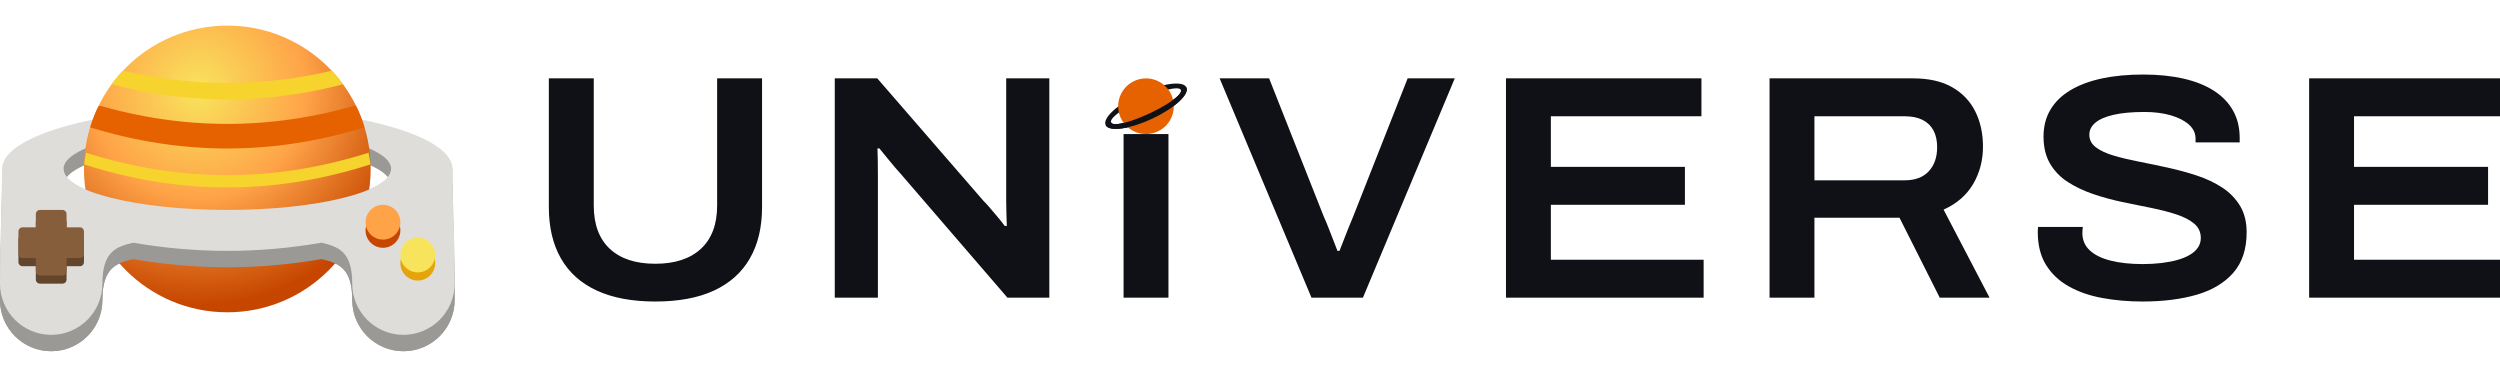
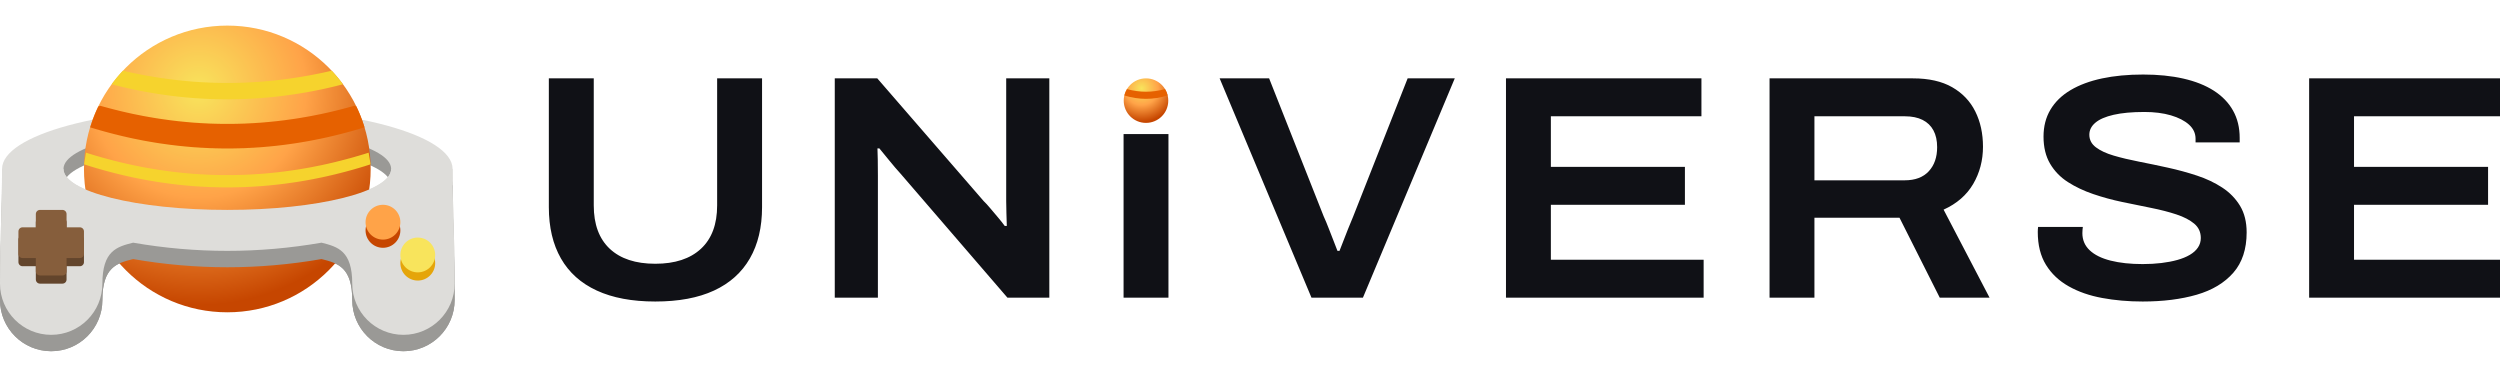
<svg xmlns="http://www.w3.org/2000/svg" width="610.38" height="92" color="#101116" viewBox="-1 18 610.38 92">
  <defs>
    <radialGradient id="mark-planet" gradientUnits="userSpaceOnUse" cx="57" cy="44.75" r="52.5">
      <stop offset="0" stop-color="#f8e45c" />
      <stop offset="0.5" stop-color="#ffa348" />
      <stop offset="1" stop-color="#c64600" />
    </radialGradient>
  </defs>
  <g transform="translate(-9.5 -4.75)">
    <path d="M55 0A55 15 0 0 0 -55 0C-55 10 -55.5 16 -55.5 28A12.5 12.5 0 0 0 -30.5 28C-30.5 20 -27 19 -23 18Q0 22 23 18C27 19 30.5 20 30.5 28A12.5 12.5 0 0 0 55.5 28C55.5 16 55 10 55 0ZM-40 0a40 10 0 1 1 80 0a40 10 0 1 1 -80 0Z" fill="#9a9996" fill-rule="evenodd" transform="translate(64 68)" />
    <path d="M55 0A55 15 0 0 0 -55 0C-55 10 -55.5 16 -55.5 28A12.5 12.5 0 0 0 -30.5 28C-30.5 20 -27 19 -23 18Q0 22 23 18C27 19 30.5 20 30.5 28A12.5 12.5 0 0 0 55.5 28C55.5 16 55 10 55 0ZM-40 0a40 10 0 1 1 80 0a40 10 0 1 1 -80 0Z" fill="#deddda" fill-rule="evenodd" transform="translate(64 64)" />
    <circle cx="64" cy="64" r="35" fill="url(#mark-planet)" />
    <path d="M35.76 43.33 36 43 36.5 42.35 37 41.73 37.5 41.14 38 40.57 38.5 40.03 39 40.12 39.5 40.24 40 40.35 40.5 40.46 41 40.57 41.5 40.67 42 40.77 42.5 40.87 43 40.97 43.5 41.07 44 41.16 44.5 41.25 45 41.34 45.5 41.42 46 41.51 46.5 41.59 47 41.67 47.5 41.75 48 41.82 48.5 41.89 49 41.96 49.5 42.03 50 42.1 50.5 42.16 51 42.22 51.5 42.28 52 42.34 52.5 42.39 53 42.44 53.5 42.49 54 42.54 54.5 42.58 55 42.63 55.5 42.67 56 42.71 56.5 42.74 57 42.77 57.5 42.81 58 42.83 58.5 42.86 59 42.88 59.5 42.91 60 42.93 60.5 42.94 61 42.96 61.5 42.97 62 42.98 62.5 42.99 63 43 63.5 43 64 43 64.5 43 65 43 65.5 42.99 66 42.98 66.5 42.97 67 42.96 67.5 42.94 68 42.93 68.5 42.91 69 42.88 69.5 42.86 70 42.83 70.5 42.81 71 42.77 71.5 42.74 72 42.71 72.5 42.67 73 42.63 73.5 42.58 74 42.54 74.5 42.49 75 42.44 75.5 42.39 76 42.34 76.5 42.28 77 42.22 77.5 42.16 78 42.1 78.5 42.03 79 41.96 79.5 41.89 80 41.82 80.5 41.75 81 41.67 81.5 41.59 82 41.51 82.5 41.42 83 41.34 83.5 41.25 84 41.16 84.5 41.07 85 40.97 85.5 40.87 86 40.77 86.5 40.67 87 40.57 87.5 40.46 88 40.35 88.5 40.24 89 40.12 89.5 40.03 90 40.57 90.5 41.14 91 41.73 91.5 42.35 92 43 92.24 43.33 L92.24 43.33 92 43.39 91.5 43.52 91 43.64 90.5 43.77 90 43.89 89.5 44.01 89 44.12 88.5 44.24 88 44.35 87.5 44.46 87 44.57 86.5 44.67 86 44.77 85.5 44.87 85 44.97 84.5 45.07 84 45.16 83.5 45.25 83 45.34 82.5 45.42 82 45.51 81.5 45.59 81 45.67 80.5 45.75 80 45.82 79.5 45.89 79 45.96 78.5 46.03 78 46.1 77.5 46.16 77 46.22 76.5 46.28 76 46.34 75.5 46.39 75 46.44 74.5 46.49 74 46.54 73.5 46.58 73 46.63 72.5 46.67 72 46.71 71.5 46.74 71 46.77 70.5 46.81 70 46.83 69.5 46.86 69 46.88 68.5 46.91 68 46.93 67.5 46.94 67 46.96 66.5 46.97 66 46.98 65.5 46.99 65 47 64.5 47 64 47 63.5 47 63 47 62.5 46.99 62 46.98 61.5 46.97 61 46.96 60.5 46.94 60 46.93 59.5 46.91 59 46.88 58.5 46.86 58 46.83 57.5 46.81 57 46.77 56.5 46.74 56 46.71 55.5 46.67 55 46.63 54.5 46.58 54 46.54 53.5 46.49 53 46.44 52.5 46.39 52 46.34 51.5 46.28 51 46.22 50.5 46.16 50 46.1 49.5 46.03 49 45.96 48.5 45.89 48 45.82 47.5 45.75 47 45.67 46.5 45.59 46 45.51 45.5 45.42 45 45.34 44.5 45.25 44 45.16 43.5 45.07 43 44.97 42.5 44.87 42 44.77 41.5 44.67 41 44.57 40.5 44.46 40 44.35 39.5 44.24 39 44.12 38.5 44.01 38 43.89 37.5 43.77 37 43.64 36.5 43.52 36 43.39 35.76 43.33Z" fill="#f6d32d" />
    <path d="M30.51 53.84 31 52.34 31.5 51.01 32 49.82 32.5 48.74 33 48.58 33.5 48.72 34 48.86 34.5 48.99 35 49.13 35.5 49.26 36 49.39 36.5 49.52 37 49.64 37.5 49.77 38 49.89 38.5 50.01 39 50.12 39.5 50.24 40 50.35 40.5 50.46 41 50.57 41.5 50.67 42 50.77 42.5 50.87 43 50.97 43.5 51.07 44 51.16 44.5 51.25 45 51.34 45.5 51.42 46 51.51 46.5 51.59 47 51.67 47.5 51.75 48 51.82 48.5 51.89 49 51.96 49.5 52.03 50 52.1 50.5 52.16 51 52.22 51.5 52.28 52 52.34 52.5 52.39 53 52.44 53.5 52.49 54 52.54 54.5 52.58 55 52.63 55.5 52.67 56 52.71 56.5 52.74 57 52.77 57.5 52.81 58 52.83 58.5 52.86 59 52.88 59.5 52.91 60 52.93 60.5 52.94 61 52.96 61.5 52.97 62 52.98 62.5 52.99 63 53 63.5 53 64 53 64.5 53 65 53 65.5 52.99 66 52.98 66.5 52.97 67 52.96 67.5 52.94 68 52.93 68.5 52.91 69 52.88 69.5 52.86 70 52.83 70.5 52.81 71 52.77 71.5 52.74 72 52.71 72.5 52.67 73 52.63 73.5 52.58 74 52.54 74.5 52.49 75 52.44 75.5 52.39 76 52.34 76.5 52.28 77 52.22 77.5 52.16 78 52.1 78.5 52.03 79 51.96 79.5 51.89 80 51.82 80.5 51.75 81 51.67 81.5 51.59 82 51.51 82.5 51.42 83 51.34 83.5 51.25 84 51.16 84.5 51.07 85 50.97 85.5 50.87 86 50.77 86.5 50.67 87 50.57 87.5 50.46 88 50.35 88.5 50.24 89 50.12 89.5 50.01 90 49.89 90.5 49.77 91 49.64 91.5 49.52 92 49.39 92.5 49.26 93 49.13 93.5 48.99 94 48.86 94.5 48.72 95 48.58 95.5 48.74 96 49.82 96.5 51.01 97 52.34 97.49 53.84 L97.49 53.84 97 53.99 96.5 54.14 96 54.29 95.5 54.43 95 54.58 94.5 54.72 94 54.86 93.5 54.99 93 55.13 92.5 55.26 92 55.39 91.5 55.52 91 55.64 90.5 55.77 90 55.89 89.5 56.01 89 56.12 88.5 56.24 88 56.35 87.5 56.46 87 56.57 86.5 56.67 86 56.77 85.5 56.87 85 56.97 84.5 57.07 84 57.16 83.5 57.25 83 57.34 82.5 57.42 82 57.51 81.5 57.59 81 57.67 80.5 57.75 80 57.82 79.5 57.89 79 57.96 78.5 58.03 78 58.1 77.5 58.16 77 58.22 76.5 58.28 76 58.34 75.5 58.39 75 58.44 74.5 58.49 74 58.54 73.5 58.58 73 58.63 72.5 58.67 72 58.71 71.5 58.74 71 58.77 70.5 58.81 70 58.83 69.5 58.86 69 58.88 68.5 58.91 68 58.93 67.5 58.94 67 58.96 66.5 58.97 66 58.98 65.5 58.99 65 59 64.5 59 64 59 63.5 59 63 59 62.5 58.99 62 58.98 61.5 58.97 61 58.96 60.5 58.94 60 58.93 59.5 58.91 59 58.88 58.5 58.86 58 58.83 57.5 58.81 57 58.77 56.5 58.74 56 58.71 55.5 58.67 55 58.63 54.5 58.58 54 58.54 53.5 58.49 53 58.44 52.5 58.39 52 58.34 51.5 58.28 51 58.22 50.5 58.16 50 58.1 49.5 58.03 49 57.96 48.5 57.89 48 57.82 47.5 57.75 47 57.67 46.5 57.59 46 57.51 45.5 57.42 45 57.34 44.5 57.25 44 57.16 43.5 57.07 43 56.97 42.5 56.87 42 56.77 41.5 56.67 41 56.57 40.5 56.46 40 56.35 39.5 56.24 39 56.12 38.5 56.01 38 55.89 37.5 55.77 37 55.64 36.5 55.52 36 55.39 35.5 55.26 35 55.13 34.5 54.99 34 54.86 33.5 54.72 33 54.58 32.5 54.43 32 54.29 31.5 54.14 31 53.99 30.51 53.84Z" fill="#e66100" />
    <path d="M29.02 62.87 29.5 60.02 30 60.18 30.5 60.34 31 60.49 31.5 60.64 32 60.79 32.5 60.93 33 61.08 33.5 61.22 34 61.36 34.5 61.49 35 61.63 35.5 61.76 36 61.89 36.5 62.02 37 62.14 37.5 62.27 38 62.39 38.5 62.51 39 62.62 39.5 62.74 40 62.85 40.5 62.96 41 63.07 41.5 63.17 42 63.27 42.5 63.37 43 63.47 43.5 63.57 44 63.66 44.5 63.75 45 63.84 45.5 63.92 46 64.01 46.5 64.09 47 64.17 47.5 64.25 48 64.32 48.5 64.39 49 64.46 49.5 64.53 50 64.6 50.5 64.66 51 64.72 51.5 64.78 52 64.84 52.5 64.89 53 64.94 53.5 64.99 54 65.04 54.5 65.08 55 65.13 55.5 65.17 56 65.21 56.5 65.24 57 65.27 57.5 65.31 58 65.33 58.5 65.36 59 65.38 59.5 65.41 60 65.43 60.5 65.44 61 65.46 61.5 65.47 62 65.48 62.5 65.49 63 65.5 63.5 65.5 64 65.5 64.5 65.5 65 65.5 65.5 65.49 66 65.48 66.5 65.47 67 65.46 67.5 65.44 68 65.43 68.5 65.41 69 65.38 69.5 65.36 70 65.33 70.5 65.31 71 65.27 71.5 65.24 72 65.21 72.5 65.17 73 65.13 73.5 65.08 74 65.04 74.5 64.99 75 64.94 75.5 64.89 76 64.84 76.5 64.78 77 64.72 77.5 64.66 78 64.6 78.5 64.53 79 64.46 79.5 64.39 80 64.32 80.5 64.25 81 64.17 81.5 64.09 82 64.01 82.5 63.92 83 63.84 83.5 63.75 84 63.66 84.5 63.57 85 63.47 85.5 63.37 86 63.27 86.5 63.17 87 63.07 87.5 62.96 88 62.85 88.5 62.74 89 62.62 89.5 62.51 90 62.39 90.5 62.27 91 62.14 91.5 62.02 92 61.89 92.5 61.76 93 61.63 93.5 61.49 94 61.36 94.5 61.22 95 61.08 95.5 60.93 96 60.79 96.5 60.64 97 60.49 97.5 60.34 98 60.18 98.5 60.02 98.98 62.87 L98.98 62.87 98.5 63.02 98 63.18 97.5 63.34 97 63.49 96.5 63.64 96 63.79 95.5 63.93 95 64.08 94.5 64.22 94 64.36 93.5 64.49 93 64.63 92.5 64.76 92 64.89 91.5 65.02 91 65.14 90.5 65.27 90 65.39 89.5 65.51 89 65.62 88.5 65.74 88 65.85 87.5 65.96 87 66.07 86.5 66.17 86 66.27 85.5 66.37 85 66.47 84.5 66.57 84 66.66 83.5 66.75 83 66.84 82.5 66.92 82 67.01 81.5 67.09 81 67.17 80.5 67.25 80 67.32 79.5 67.39 79 67.46 78.5 67.53 78 67.6 77.5 67.66 77 67.72 76.5 67.78 76 67.84 75.5 67.89 75 67.94 74.5 67.99 74 68.04 73.5 68.08 73 68.13 72.5 68.17 72 68.21 71.5 68.24 71 68.27 70.5 68.31 70 68.33 69.5 68.36 69 68.38 68.5 68.41 68 68.43 67.5 68.44 67 68.46 66.5 68.47 66 68.48 65.5 68.49 65 68.5 64.5 68.5 64 68.5 63.5 68.5 63 68.5 62.5 68.49 62 68.48 61.5 68.47 61 68.46 60.5 68.44 60 68.43 59.5 68.41 59 68.38 58.5 68.36 58 68.33 57.5 68.31 57 68.27 56.5 68.24 56 68.21 55.5 68.17 55 68.13 54.5 68.08 54 68.04 53.5 67.99 53 67.94 52.5 67.89 52 67.84 51.5 67.78 51 67.72 50.5 67.66 50 67.6 49.5 67.53 49 67.46 48.5 67.39 48 67.32 47.5 67.25 47 67.17 46.5 67.09 46 67.01 45.5 66.92 45 66.84 44.5 66.75 44 66.66 43.5 66.57 43 66.47 42.5 66.37 42 66.27 41.5 66.17 41 66.07 40.5 65.96 40 65.85 39.5 65.74 39 65.62 38.5 65.51 38 65.39 37.5 65.27 37 65.14 36.5 65.02 36 64.89 35.5 64.76 35 64.63 34.5 64.49 34 64.36 33.5 64.22 33 64.08 32.5 63.93 32 63.79 31.5 63.64 31 63.49 30.5 63.34 30 63.18 29.5 63.02 29.02 62.87Z" fill="#f6d32d" />
    <path d="M-55 0C-55 10 -55.5 16 -55.5 28A12.5 12.5 0 0 0 -30.5 28C-30.5 20 -27 19 -23 18Q0 22 23 18C27 19 30.5 20 30.5 28A12.5 12.5 0 0 0 55.5 28C55.5 16 55 10 55 0ZM-40 0A40 10 0 0 0 40 0Z" fill="#9a9996" fill-rule="evenodd" transform="translate(64 68)" />
    <path d="M-55 0C-55 10 -55.5 16 -55.5 28A12.5 12.5 0 0 0 -30.5 28C-30.5 20 -27 19 -23 18Q0 22 23 18C27 19 30.5 20 30.5 28A12.5 12.5 0 0 0 55.5 28C55.5 16 55 10 55 0ZM-40 0A40 10 0 0 0 40 0Z" fill="#deddda" fill-rule="evenodd" transform="translate(64 64)" />
    <g transform="translate(64 64)">
      <path d="M-45.75 13h5.5v4.25h4.25v5.5h-4.25v4.25h-5.5v-4.25h-4.25v-5.5h4.25Z" fill="#63452c" stroke="#63452c" stroke-width="2" stroke-linejoin="round" />
      <path d="M-45.75 11h5.5v4.25h4.25v5.5h-4.25v4.25h-5.5v-4.25h-4.25v-5.5h4.25Z" fill="#865e3c" stroke="#865e3c" stroke-width="2" stroke-linejoin="round" />
      <circle cx="38" cy="15" r="4.25" fill="#c64600" />
      <circle cx="38" cy="13" r="4.25" fill="#ffa348" />
      <circle cx="46.5" cy="23" r="4.25" fill="#e5a50a" />
      <circle cx="46.5" cy="21" r="4.25" fill="#f8e45c" />
    </g>
  </g>
  <g transform="translate(133 90.68) scale(0.78)">
    <path d="M33.32 1.2Q22.44 1.2 15.01 -2.23Q7.57 -5.66 3.79 -12.28Q0 -18.9 0 -28.33V-68.65H14.06V-28.87Q14.06 -20.01 19.07 -15.31Q24.08 -10.62 33.32 -10.62Q42.55 -10.62 47.61 -15.31Q52.68 -20.01 52.68 -28.87V-68.65H66.74V-28.33Q66.74 -18.9 62.92 -12.28Q59.11 -5.66 51.7 -2.23Q44.29 1.2 33.32 1.2ZM89.5 0V-68.65H102.81L136.09 -30.26Q136.98 -29.42 138.2 -27.96Q139.43 -26.5 140.68 -25.02Q141.93 -23.54 142.7 -22.46H143.35Q143.3 -24.25 143.23 -26.44Q143.16 -28.62 143.16 -30.26V-68.65H156.66V0H143.55L110.16 -38.74Q108.45 -40.61 106.49 -43.03Q104.53 -45.45 103.46 -46.73H102.86Q102.91 -45.43 102.96 -43.17Q103 -40.9 103 -38.16V0H89.5ZM238.72 0 209.97 -68.65H225.46L242.53 -25.48Q243.32 -23.76 244.1 -21.72Q244.88 -19.67 245.62 -17.83Q246.36 -15.98 246.85 -14.65H247.49Q247.98 -15.88 248.67 -17.68Q249.36 -19.47 250.16 -21.49Q250.97 -23.51 251.76 -25.38L268.82 -68.65H283.57L254.82 0H238.72ZM299.6 0V-68.65H360.78V-56.78H313.65V-40.94H355.61V-29.07H313.65V-11.87H361.47V0H299.6ZM382.1 0V-68.65H426.98Q434.44 -68.65 439.27 -65.88Q444.1 -63.11 446.5 -58.29Q448.91 -53.46 448.91 -47.25Q448.91 -40.84 445.84 -35.59Q442.76 -30.35 436.58 -27.56L450.97 0H435.38L422.78 -25.02H396.15V0H382.1ZM396.15 -36.74H424.44Q429.3 -36.74 431.93 -39.56Q434.56 -42.39 434.56 -47.11Q434.56 -50.22 433.4 -52.37Q432.25 -54.52 430 -55.65Q427.75 -56.78 424.44 -56.78H396.15V-36.74ZM498.89 1.2Q492.18 1.2 486.21 0.09Q480.24 -1.01 475.72 -3.57Q471.19 -6.12 468.62 -10.29Q466.06 -14.45 466.06 -20.57Q466.06 -20.98 466.09 -21.44Q466.11 -21.89 466.16 -22.14H480.17Q480.12 -21.85 480.07 -21.3Q480.02 -20.75 480.02 -20.2Q480.02 -17 482.31 -14.84Q484.59 -12.68 488.86 -11.6Q493.14 -10.52 498.9 -10.52Q502.01 -10.52 504.75 -10.85Q507.49 -11.18 509.75 -11.81Q512.01 -12.44 513.66 -13.41Q515.32 -14.39 516.21 -15.72Q517.09 -17.04 517.09 -18.68Q517.09 -21.44 515.03 -23.17Q512.96 -24.9 509.46 -26.06Q505.95 -27.22 501.55 -28.1Q497.15 -28.98 492.47 -29.96Q487.8 -30.94 483.4 -32.44Q479 -33.94 475.49 -36.19Q471.98 -38.44 469.92 -41.93Q467.86 -45.43 467.86 -50.42Q467.86 -55.22 470.03 -58.86Q472.2 -62.51 476.31 -64.96Q480.42 -67.4 486.16 -68.63Q491.9 -69.85 499.05 -69.85Q506.04 -69.85 511.63 -68.58Q517.23 -67.31 521.17 -64.79Q525.11 -62.26 527.18 -58.56Q529.26 -54.86 529.26 -50V-48.6H515.45V-49.75Q515.45 -52.31 513.39 -54.17Q511.32 -56.02 507.72 -57.08Q504.11 -58.13 499.43 -58.13Q493.64 -58.13 489.81 -57.25Q485.99 -56.38 484.1 -54.78Q482.2 -53.18 482.2 -51.02Q482.2 -48.61 484.27 -47.06Q486.33 -45.5 489.84 -44.47Q493.34 -43.44 497.75 -42.58Q502.15 -41.72 506.82 -40.69Q511.5 -39.66 515.9 -38.21Q520.3 -36.76 523.81 -34.46Q527.31 -32.16 529.38 -28.74Q531.44 -25.32 531.44 -20.44Q531.44 -12.59 527.28 -7.82Q523.12 -3.05 515.78 -0.92Q508.44 1.2 498.89 1.2ZM551 0V-68.65H612.18V-56.78H565.05V-40.94H607.01V-29.07H565.05V-11.87H612.87V0H551ZM179.9 0H193.95V-51.22H179.9Z" fill="currentColor" />
-     <g transform="translate(186.92 -59.93) rotate(-25)">
-       <path d="M-13.94 0a13.94 4.36 0 1 0 27.89 0a13.94 4.36 0 1 0 -27.89 0ZM-12.03 0a12.03 2.44 0 1 1 24.05 0a12.03 2.44 0 1 1 -24.05 0Z" fill="currentColor" />
-       <circle r="8.71" fill="#e66100" />
-       <path d="M-13.94 0a13.94 4.36 0 1 0 27.89 0a13.94 4.36 0 1 0 -27.89 0ZM-12.03 0a12.03 2.44 0 1 1 24.05 0a12.03 2.44 0 1 1 -24.05 0Z" fill="currentColor" clip-path="url(#universe-front)" />
-       <clipPath id="universe-front">
-         <rect x="-27.89" y="0" width="55.77" height="27.89" />
-       </clipPath>
+     <g transform="translate(186.92 -61.68)">
+       <circle r="6.97" fill="url(#universe-dot)" />
+       <path d="M-5.96 -3.61Q0 -1.97 5.96 -3.61A6.97 6.97 0 0 1 6.78 -1.62Q0 0.5 -6.78 -1.62A6.97 6.97 0 0 1 -5.96 -3.61Z" fill="#e66100" />
+       <radialGradient id="universe-dot" cx="0.4" cy="0.225" r="0.75">
+         <stop offset="0" stop-color="#f8e45c" />
+         <stop offset="0.5" stop-color="#ffa348" />
+         <stop offset="1" stop-color="#c64600" />
+       </radialGradient>
    </g>
  </g>
</svg>
